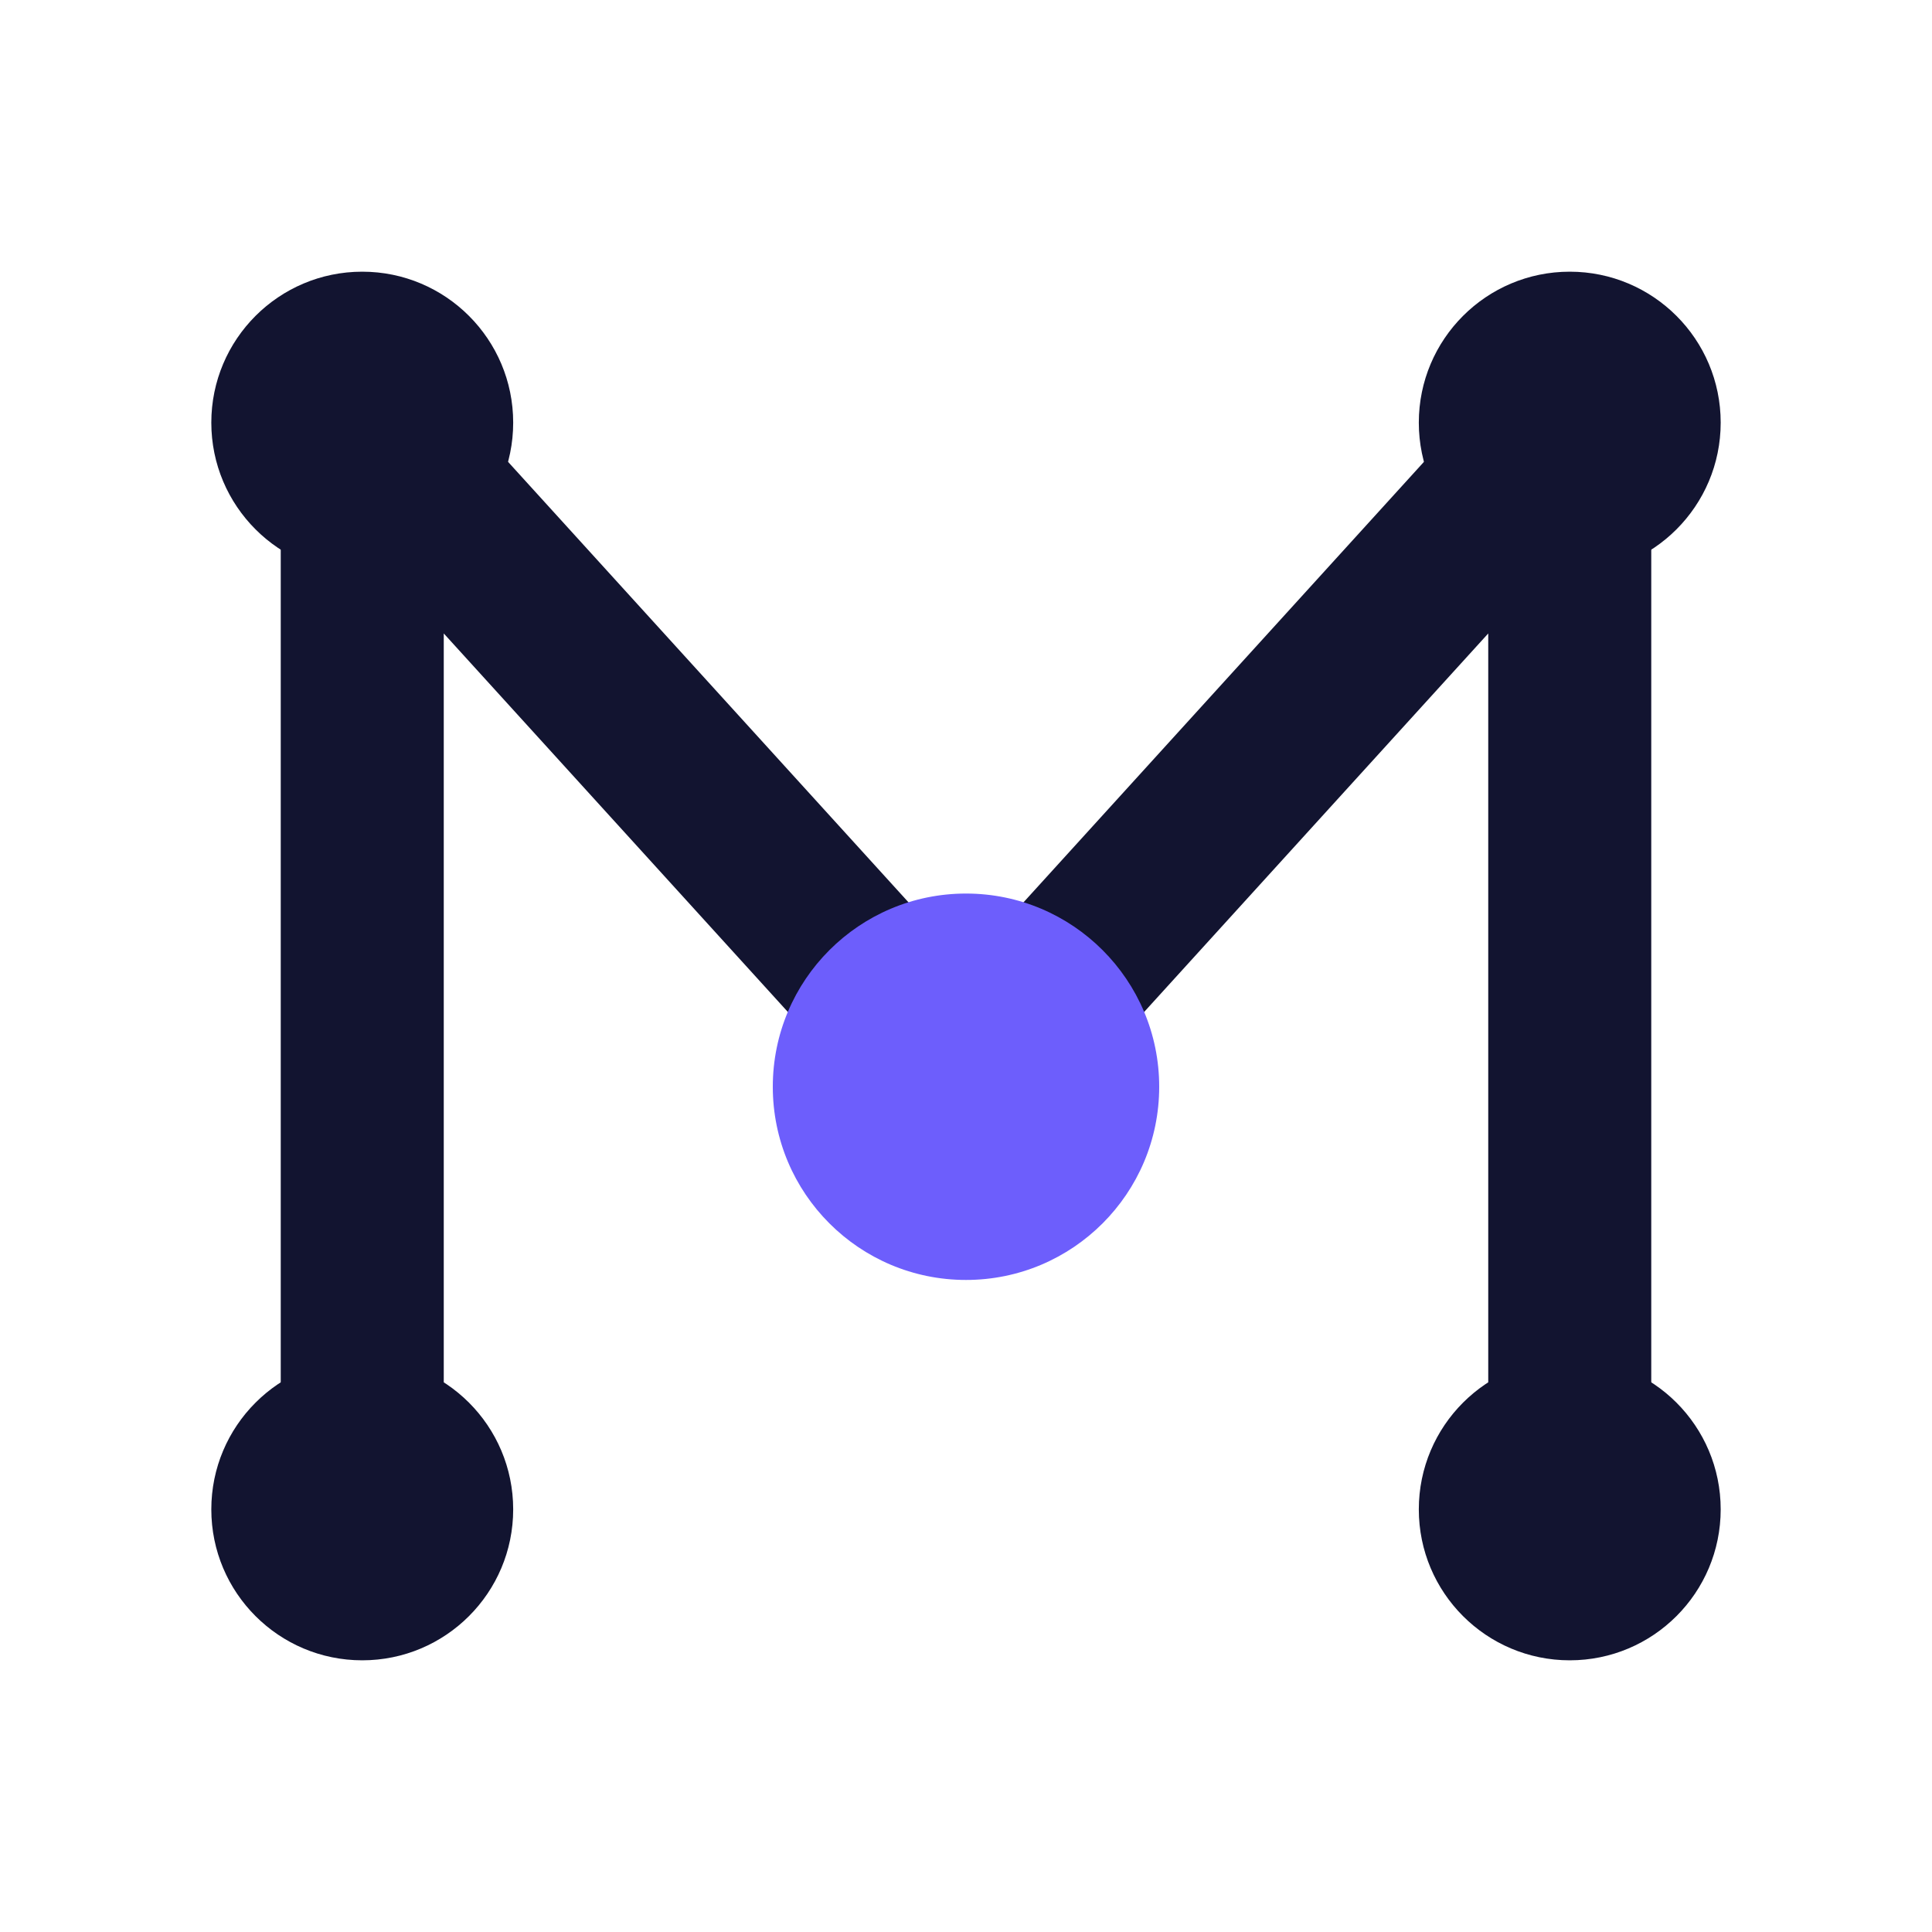
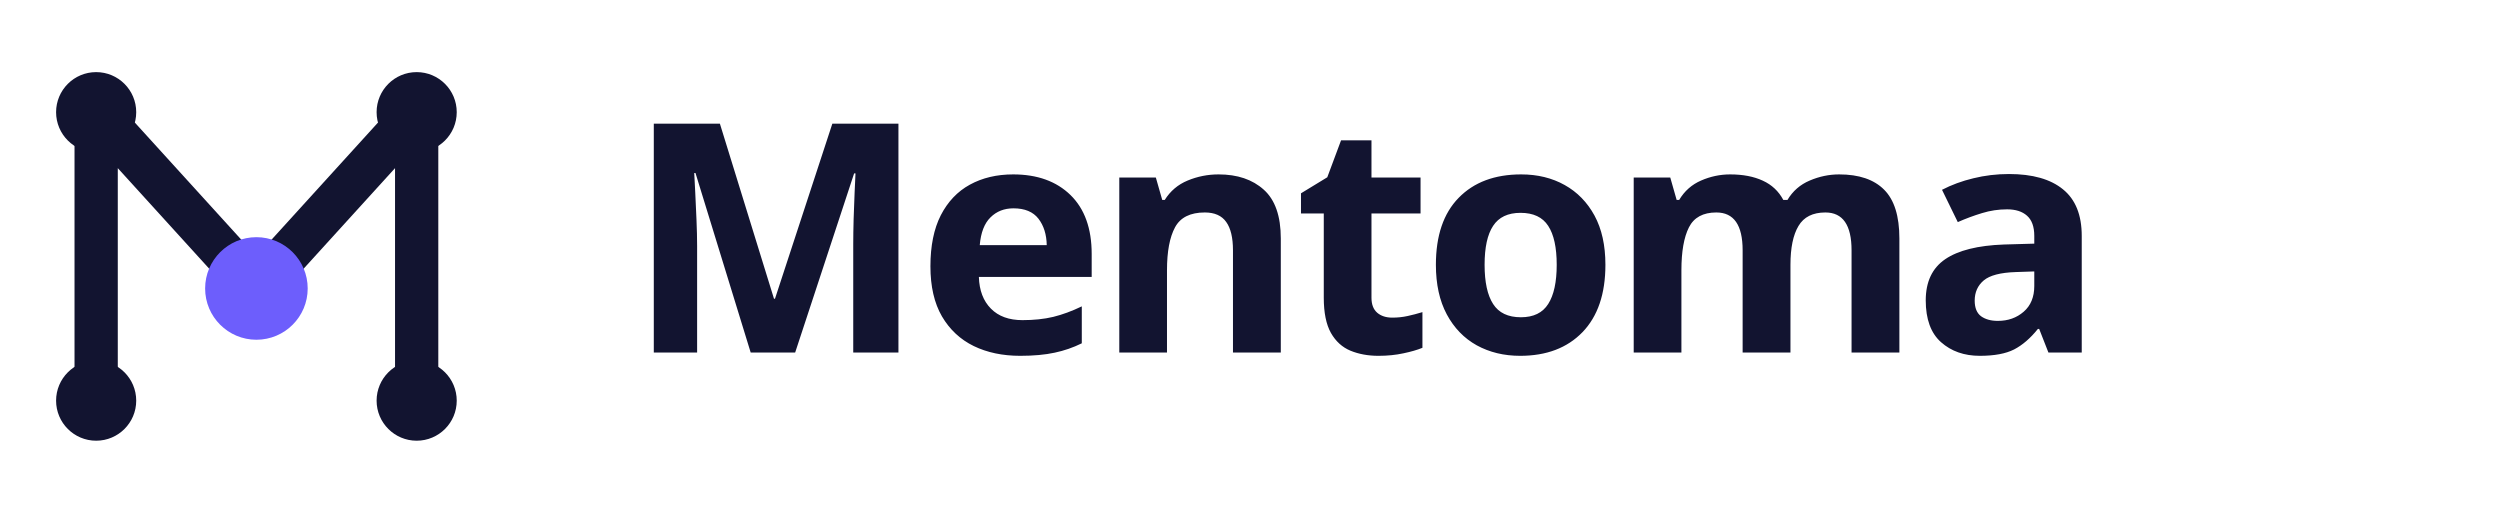
- <svg xmlns="http://www.w3.org/2000/svg" width="64" height="64" viewBox="0 0 64 64" fill="none" role="img" aria-label="Mentoma logomark">
+ <svg xmlns="http://www.w3.org/2000/svg" width="312" height="64" viewBox="0 0 312 64" fill="none" role="img" aria-label="Mentoma">
  <path d="M12 50V14L32 36L52 14V50" stroke="#121430" stroke-width="5.4" stroke-linecap="round" stroke-linejoin="round" />
  <circle cx="12" cy="14" r="5" fill="#121430" />
  <circle cx="52" cy="14" r="5" fill="#121430" />
  <circle cx="12" cy="50" r="5" fill="#121430" />
  <circle cx="52" cy="50" r="5" fill="#121430" />
  <circle cx="32" cy="36" r="6.4" fill="#6d5efc" />
+   <text x="78" y="44" font-family="'Space Grotesk', system-ui, sans-serif" font-size="40" font-weight="600" letter-spacing="-1.4" fill="#121430">Mentoma</text>
</svg>
